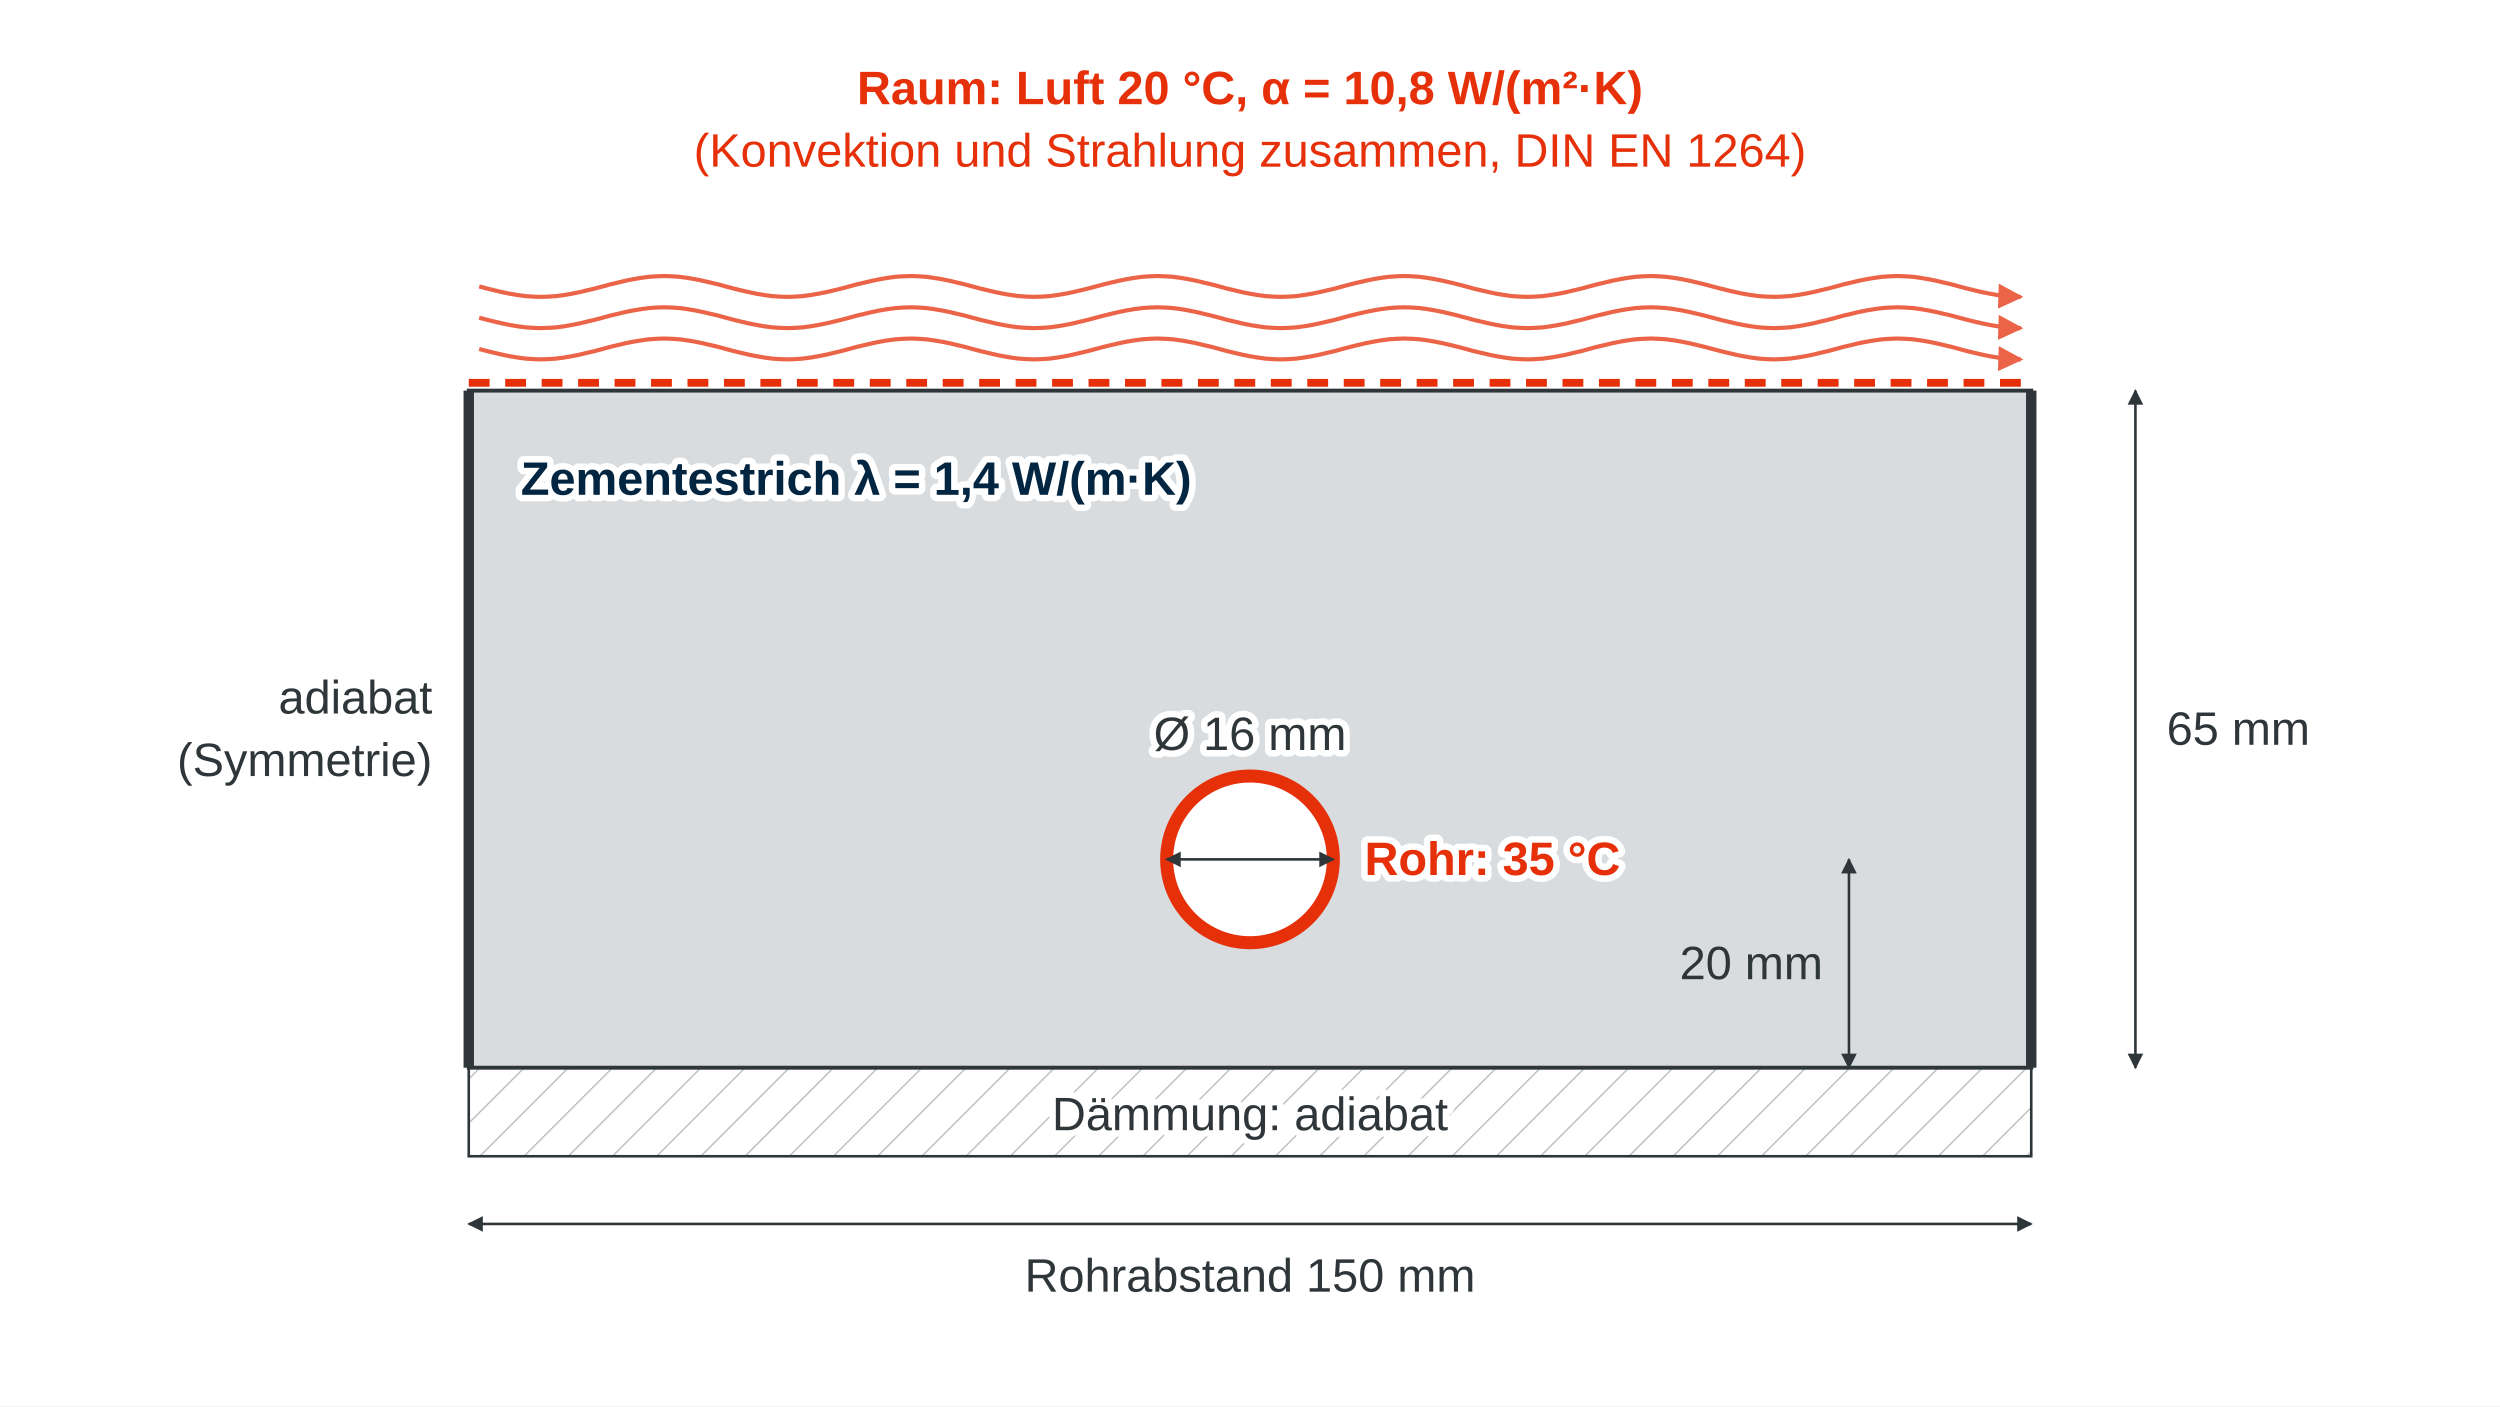
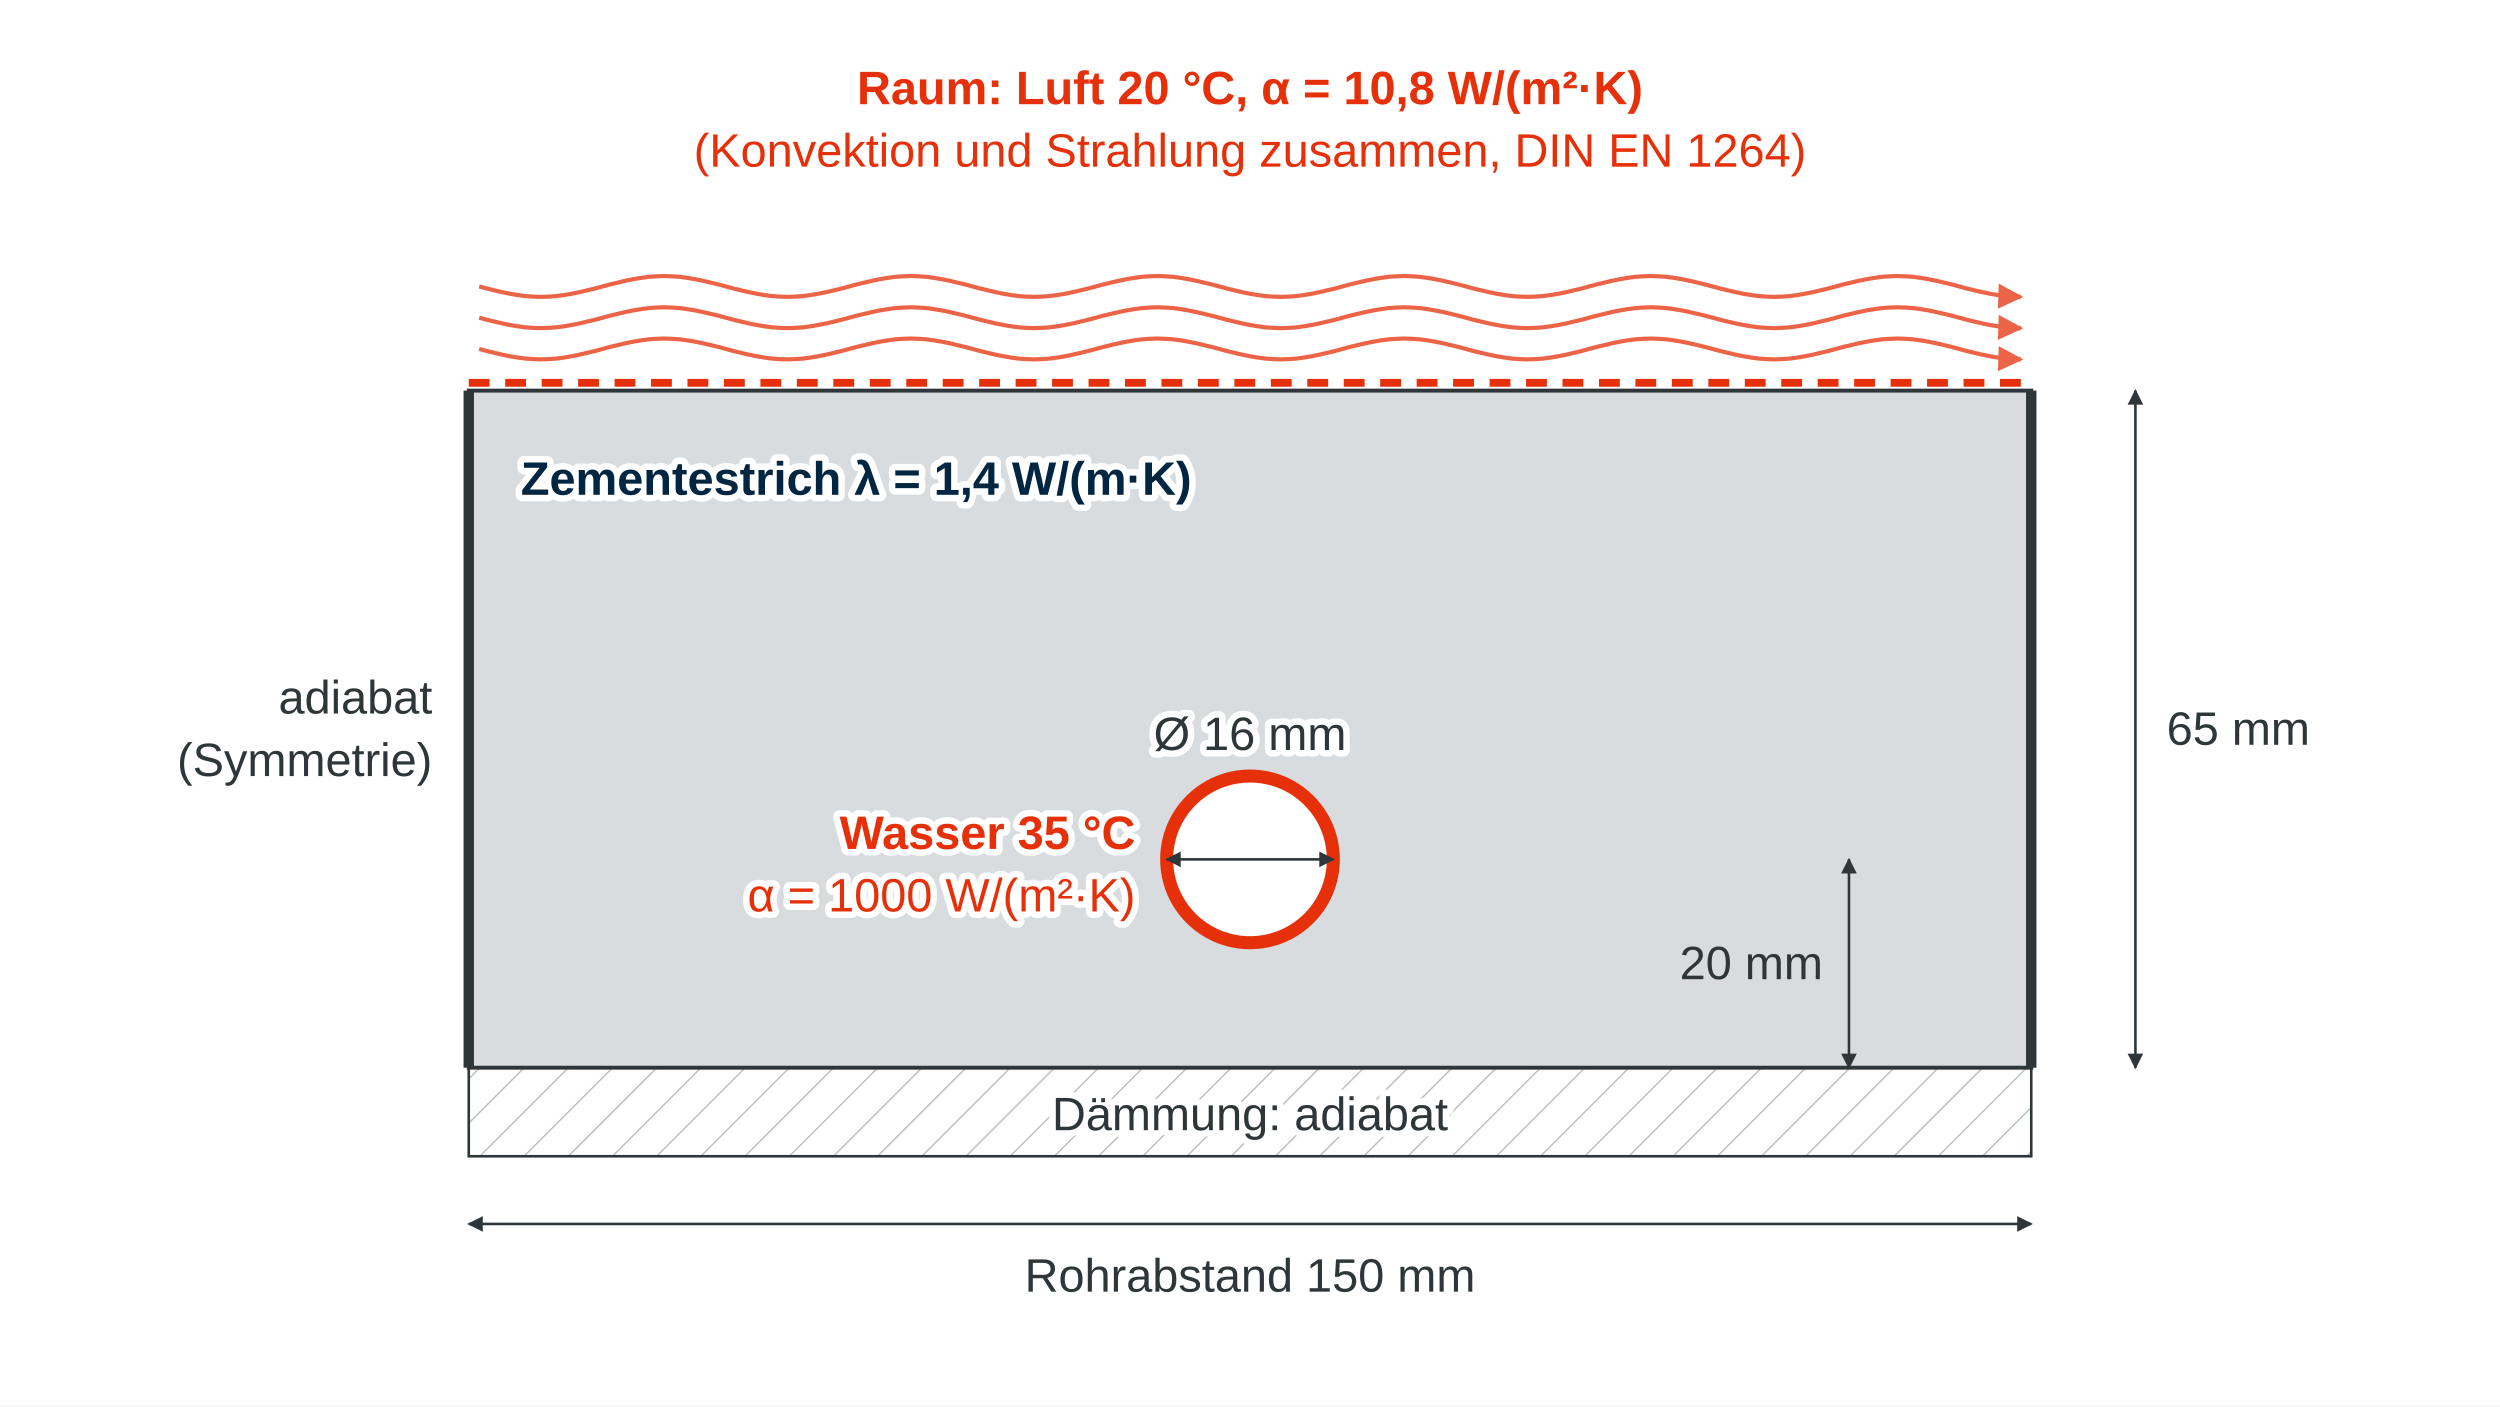
<svg xmlns="http://www.w3.org/2000/svg" viewBox="0 0 960 540" width="960" height="540" font-family="'Source Sans Pro', 'Source Sans 3', Arial, sans-serif">
  <rect width="960" height="540" fill="white" />
  <defs>
    <marker id="pf" viewBox="0 0 10 10" refX="9" refY="5" markerWidth="7" markerHeight="7" orient="auto">
      <path d="M0,0 L10,5 L0,10 z" fill="#E53009" />
    </marker>
    <marker id="pm" viewBox="0 0 10 10" refX="9" refY="5" markerWidth="6" markerHeight="6" orient="auto-start-reverse">
      <path d="M0,0 L10,5 L0,10 z" fill="#2E3639" />
    </marker>
    <marker id="plr" viewBox="0 0 10 10" refX="9" refY="5" markerWidth="6" markerHeight="6" orient="auto">
      <path d="M0,0 L10,5 L0,10 z" fill="#E53009" />
    </marker>
    <marker id="plc" viewBox="0 0 10 10" refX="9" refY="5" markerWidth="6" markerHeight="6" orient="auto">
      <path d="M0,0 L10,5 L0,10 z" fill="#009EE3" />
    </marker>
    <pattern id="eps" width="14" height="14" patternUnits="userSpaceOnUse">
      <circle cx="7" cy="7" r="3" fill="none" stroke="#009EE3" stroke-width="1" opacity="0.5" />
    </pattern>
  </defs>
  <pattern id="daemm" width="12" height="12" patternUnits="userSpaceOnUse" patternTransform="rotate(45)">
    <line x1="0" y1="0" x2="0" y2="12" stroke="#2E3639" stroke-width="1" opacity="0.35" />
  </pattern>
  <rect x="180.0" y="150" width="600.0" height="260.0" fill="#d9dcde" stroke="#2E3639" stroke-width="1.5" />
  <rect x="180.0" y="410.0" width="600.0" height="34" fill="url(#daemm)" stroke="#2E3639" stroke-width="1" />
  <text x="480" y="434" text-anchor="middle" font-size="18" fill="#2E3639" stroke="white" stroke-width="5" stroke-linejoin="round" paint-order="stroke">Dämmung: adiabat</text>
  <circle cx="480.0" cy="330.0" r="32.0" fill="white" stroke="#E53009" stroke-width="5" />
-   <text x="524" y="336" text-anchor="start" font-size="18" fill="#E53009" font-weight="700" stroke="white" stroke-width="5" stroke-linejoin="round" paint-order="stroke">Rohr: 35 °C</text>
+   <text x="436" y="326" text-anchor="end" font-size="18" fill="#E53009" font-weight="700" stroke="white" stroke-width="5" stroke-linejoin="round" paint-order="stroke">Wasser 35 °C</text>
+   <text x="436" y="350" text-anchor="end" font-size="18" fill="#E53009" stroke="white" stroke-width="5" stroke-linejoin="round" paint-order="stroke">α = 1000 W/(m²·K)</text>
  <text x="200" y="190" text-anchor="start" font-size="18" fill="#022541" font-weight="700" stroke="white" stroke-width="5" stroke-linejoin="round" paint-order="stroke">Zementestrich λ = 1,4 W/(m·K)</text>
  <line x1="180.0" y1="147" x2="780.0" y2="147" stroke="#E53009" stroke-width="3" stroke-dasharray="8 6" />
  <path d="M184.0,134.0 L187.0,134.8 L189.9,135.5 L192.9,136.2 L195.8,136.8 L198.8,137.3 L201.8,137.7 L204.7,137.9 L207.7,138.0 L210.6,137.9 L213.6,137.7 L216.6,137.3 L219.5,136.8 L222.5,136.2 L225.4,135.5 L228.4,134.8 L231.4,134.0 L234.3,133.2 L237.3,132.5 L240.2,131.8 L243.2,131.2 L246.2,130.7 L249.1,130.3 L252.1,130.1 L255.0,130.0 L258.0,130.1 L261.0,130.3 L263.9,130.7 L266.9,131.2 L269.8,131.8 L272.8,132.5 L275.8,133.2 L278.7,134.0 L281.7,134.8 L284.6,135.5 L287.6,136.2 L290.6,136.8 L293.5,137.3 L296.5,137.7 L299.4,137.9 L302.4,138.0 L305.4,137.9 L308.3,137.7 L311.3,137.3 L314.2,136.8 L317.2,136.2 L320.2,135.5 L323.1,134.8 L326.1,134.0 L329.0,133.2 L332.0,132.5 L335.0,131.8 L337.9,131.2 L340.9,130.7 L343.8,130.3 L346.8,130.1 L349.8,130.0 L352.7,130.1 L355.7,130.3 L358.6,130.7 L361.6,131.2 L364.6,131.8 L367.5,132.5 L370.5,133.2 L373.4,134.0 L376.4,134.8 L379.4,135.5 L382.3,136.2 L385.3,136.8 L388.2,137.3 L391.2,137.7 L394.2,137.9 L397.1,138.0 L400.1,137.9 L403.0,137.7 L406.0,137.3 L409.0,136.8 L411.9,136.2 L414.9,135.5 L417.8,134.8 L420.8,134.0 L423.8,133.2 L426.7,132.5 L429.7,131.8 L432.6,131.2 L435.6,130.7 L438.6,130.3 L441.5,130.1 L444.5,130.0 L447.4,130.1 L450.4,130.3 L453.4,130.7 L456.3,131.2 L459.3,131.8 L462.2,132.5 L465.2,133.2 L468.2,134.0 L471.1,134.8 L474.1,135.5 L477.0,136.2 L480.0,136.8 L483.0,137.3 L485.9,137.7 L488.9,137.9 L491.8,138.0 L494.8,137.9 L497.8,137.7 L500.7,137.3 L503.7,136.8 L506.6,136.2 L509.6,135.5 L512.6,134.8 L515.5,134.0 L518.5,133.2 L521.4,132.5 L524.4,131.8 L527.4,131.2 L530.3,130.7 L533.3,130.3 L536.2,130.1 L539.2,130.0 L542.2,130.1 L545.1,130.3 L548.1,130.7 L551.0,131.2 L554.0,131.8 L557.0,132.5 L559.9,133.2 L562.9,134.0 L565.8,134.8 L568.8,135.5 L571.8,136.2 L574.7,136.8 L577.7,137.3 L580.6,137.7 L583.6,137.9 L586.6,138.0 L589.5,137.9 L592.5,137.7 L595.4,137.3 L598.4,136.8 L601.4,136.2 L604.3,135.5 L607.3,134.8 L610.2,134.0 L613.2,133.2 L616.2,132.5 L619.1,131.8 L622.1,131.2 L625.0,130.7 L628.0,130.3 L631.0,130.1 L633.9,130.0 L636.9,130.1 L639.8,130.3 L642.8,130.7 L645.8,131.2 L648.7,131.8 L651.7,132.5 L654.6,133.2 L657.6,134.0 L660.6,134.8 L663.5,135.5 L666.5,136.2 L669.4,136.8 L672.4,137.3 L675.4,137.7 L678.3,137.9 L681.3,138.0 L684.2,137.9 L687.2,137.7 L690.2,137.3 L693.1,136.8 L696.1,136.2 L699.0,135.5 L702.0,134.8 L705.0,134.0 L707.9,133.2 L710.9,132.5 L713.8,131.8 L716.8,131.2 L719.8,130.7 L722.7,130.3 L725.7,130.1 L728.6,130.0 L731.6,130.1 L734.6,130.3 L737.5,130.7 L740.5,131.2 L743.4,131.8 L746.4,132.5 L749.4,133.2 L752.3,134.0 L755.3,134.8 L758.2,135.5 L761.2,136.2 L764.2,136.8 L767.1,137.3 L770.1,137.7 L773.0,137.9 L776.0,138.0" fill="none" stroke="#E53009" stroke-width="1.6" opacity="0.75" stroke-linejoin="round" marker-end="url(#plr)" />
  <path d="M184.0,122.0 L187.0,122.8 L189.9,123.5 L192.9,124.2 L195.8,124.8 L198.8,125.3 L201.8,125.7 L204.7,125.9 L207.7,126.0 L210.6,125.9 L213.6,125.7 L216.6,125.3 L219.5,124.8 L222.5,124.2 L225.4,123.5 L228.4,122.8 L231.4,122.0 L234.3,121.2 L237.3,120.5 L240.2,119.8 L243.2,119.2 L246.2,118.7 L249.1,118.3 L252.1,118.1 L255.0,118.0 L258.0,118.1 L261.0,118.3 L263.9,118.7 L266.9,119.2 L269.8,119.8 L272.8,120.5 L275.8,121.2 L278.7,122.0 L281.7,122.8 L284.6,123.5 L287.6,124.2 L290.6,124.8 L293.5,125.3 L296.5,125.7 L299.4,125.9 L302.4,126.0 L305.4,125.9 L308.3,125.7 L311.3,125.3 L314.2,124.8 L317.2,124.2 L320.2,123.5 L323.1,122.8 L326.1,122.0 L329.0,121.2 L332.0,120.5 L335.0,119.8 L337.9,119.2 L340.9,118.7 L343.8,118.3 L346.8,118.1 L349.8,118.0 L352.7,118.1 L355.7,118.3 L358.6,118.7 L361.6,119.2 L364.6,119.8 L367.5,120.5 L370.5,121.2 L373.4,122.0 L376.4,122.8 L379.4,123.5 L382.3,124.2 L385.3,124.8 L388.2,125.3 L391.2,125.7 L394.2,125.9 L397.1,126.0 L400.1,125.9 L403.0,125.7 L406.0,125.3 L409.0,124.8 L411.9,124.2 L414.9,123.5 L417.8,122.8 L420.8,122.0 L423.8,121.2 L426.7,120.5 L429.7,119.8 L432.6,119.2 L435.6,118.7 L438.6,118.3 L441.5,118.1 L444.5,118.0 L447.4,118.1 L450.4,118.3 L453.4,118.7 L456.3,119.2 L459.3,119.8 L462.2,120.5 L465.2,121.2 L468.2,122.0 L471.1,122.8 L474.1,123.5 L477.0,124.2 L480.0,124.8 L483.0,125.3 L485.9,125.7 L488.9,125.9 L491.8,126.0 L494.8,125.9 L497.8,125.7 L500.7,125.3 L503.7,124.8 L506.6,124.2 L509.6,123.5 L512.6,122.8 L515.5,122.0 L518.5,121.2 L521.4,120.5 L524.4,119.8 L527.4,119.2 L530.3,118.7 L533.3,118.3 L536.2,118.1 L539.2,118.0 L542.2,118.1 L545.1,118.3 L548.1,118.7 L551.0,119.2 L554.0,119.8 L557.0,120.5 L559.9,121.2 L562.9,122.0 L565.8,122.8 L568.8,123.5 L571.8,124.2 L574.7,124.8 L577.7,125.3 L580.6,125.7 L583.6,125.9 L586.6,126.0 L589.5,125.9 L592.5,125.7 L595.4,125.3 L598.4,124.8 L601.4,124.2 L604.3,123.5 L607.3,122.8 L610.2,122.0 L613.2,121.2 L616.2,120.5 L619.1,119.8 L622.1,119.2 L625.0,118.7 L628.0,118.3 L631.0,118.1 L633.9,118.0 L636.9,118.1 L639.8,118.3 L642.8,118.7 L645.8,119.2 L648.7,119.8 L651.7,120.5 L654.6,121.2 L657.6,122.0 L660.6,122.8 L663.5,123.5 L666.5,124.2 L669.4,124.8 L672.4,125.3 L675.4,125.7 L678.3,125.9 L681.3,126.0 L684.2,125.9 L687.2,125.7 L690.2,125.3 L693.1,124.8 L696.1,124.2 L699.0,123.5 L702.0,122.8 L705.0,122.0 L707.9,121.2 L710.9,120.5 L713.8,119.8 L716.8,119.2 L719.8,118.7 L722.7,118.3 L725.7,118.1 L728.6,118.0 L731.6,118.1 L734.6,118.3 L737.5,118.7 L740.5,119.2 L743.4,119.8 L746.4,120.5 L749.4,121.2 L752.3,122.0 L755.3,122.8 L758.2,123.5 L761.2,124.2 L764.2,124.8 L767.1,125.3 L770.1,125.7 L773.0,125.9 L776.0,126.0" fill="none" stroke="#E53009" stroke-width="1.6" opacity="0.75" stroke-linejoin="round" marker-end="url(#plr)" />
  <path d="M184.0,110.0 L187.0,110.8 L189.9,111.5 L192.9,112.2 L195.8,112.8 L198.8,113.3 L201.8,113.7 L204.7,113.9 L207.7,114.0 L210.6,113.9 L213.6,113.7 L216.6,113.3 L219.5,112.8 L222.5,112.2 L225.4,111.5 L228.4,110.8 L231.4,110.0 L234.3,109.2 L237.3,108.5 L240.2,107.8 L243.2,107.2 L246.2,106.7 L249.1,106.3 L252.1,106.1 L255.0,106.0 L258.0,106.1 L261.0,106.3 L263.9,106.7 L266.9,107.2 L269.8,107.8 L272.8,108.5 L275.8,109.2 L278.7,110.0 L281.7,110.8 L284.6,111.5 L287.6,112.2 L290.6,112.8 L293.5,113.3 L296.5,113.7 L299.4,113.9 L302.4,114.0 L305.4,113.9 L308.3,113.7 L311.3,113.3 L314.2,112.8 L317.2,112.2 L320.2,111.5 L323.1,110.8 L326.1,110.0 L329.0,109.2 L332.0,108.5 L335.0,107.8 L337.9,107.2 L340.9,106.7 L343.8,106.3 L346.8,106.1 L349.8,106.0 L352.7,106.1 L355.7,106.3 L358.6,106.7 L361.6,107.2 L364.6,107.8 L367.5,108.5 L370.5,109.2 L373.4,110.0 L376.4,110.8 L379.4,111.5 L382.3,112.2 L385.3,112.8 L388.2,113.3 L391.2,113.7 L394.2,113.9 L397.1,114.0 L400.1,113.9 L403.0,113.7 L406.0,113.3 L409.0,112.8 L411.9,112.2 L414.9,111.5 L417.8,110.8 L420.8,110.0 L423.8,109.2 L426.7,108.5 L429.7,107.8 L432.6,107.2 L435.6,106.7 L438.6,106.3 L441.5,106.1 L444.5,106.0 L447.4,106.1 L450.4,106.3 L453.4,106.7 L456.3,107.2 L459.3,107.8 L462.2,108.5 L465.2,109.2 L468.2,110.0 L471.1,110.8 L474.1,111.5 L477.0,112.2 L480.0,112.8 L483.0,113.3 L485.9,113.7 L488.9,113.9 L491.8,114.0 L494.8,113.9 L497.8,113.7 L500.7,113.3 L503.7,112.8 L506.6,112.2 L509.6,111.5 L512.6,110.8 L515.5,110.0 L518.5,109.2 L521.4,108.5 L524.4,107.8 L527.4,107.2 L530.3,106.7 L533.3,106.3 L536.2,106.1 L539.2,106.0 L542.2,106.1 L545.1,106.3 L548.1,106.7 L551.0,107.2 L554.0,107.8 L557.0,108.5 L559.9,109.2 L562.9,110.0 L565.8,110.8 L568.8,111.5 L571.8,112.2 L574.7,112.8 L577.7,113.3 L580.6,113.7 L583.6,113.9 L586.6,114.0 L589.5,113.9 L592.5,113.7 L595.4,113.3 L598.4,112.8 L601.4,112.2 L604.3,111.5 L607.3,110.8 L610.2,110.0 L613.2,109.2 L616.2,108.5 L619.1,107.8 L622.1,107.2 L625.0,106.7 L628.0,106.3 L631.0,106.1 L633.9,106.0 L636.9,106.1 L639.8,106.3 L642.8,106.7 L645.8,107.2 L648.7,107.8 L651.7,108.5 L654.6,109.2 L657.6,110.0 L660.6,110.8 L663.5,111.5 L666.5,112.2 L669.4,112.8 L672.4,113.3 L675.4,113.7 L678.3,113.9 L681.3,114.0 L684.2,113.9 L687.2,113.7 L690.2,113.3 L693.1,112.8 L696.1,112.2 L699.0,111.5 L702.0,110.8 L705.0,110.0 L707.9,109.2 L710.9,108.5 L713.8,107.8 L716.8,107.2 L719.8,106.7 L722.7,106.3 L725.7,106.1 L728.6,106.0 L731.6,106.1 L734.6,106.3 L737.5,106.7 L740.5,107.2 L743.4,107.8 L746.4,108.5 L749.4,109.2 L752.3,110.0 L755.3,110.8 L758.2,111.5 L761.2,112.2 L764.2,112.8 L767.1,113.3 L770.1,113.7 L773.0,113.9 L776.0,114.0" fill="none" stroke="#E53009" stroke-width="1.6" opacity="0.75" stroke-linejoin="round" marker-end="url(#plr)" />
  <text x="480" y="40" text-anchor="middle" font-size="18" fill="#E53009" font-weight="700">Raum: Luft 20 °C, α = 10,8 W/(m²·K)</text>
  <text x="480" y="64" text-anchor="middle" font-size="18" fill="#E53009">(Konvektion und Strahlung zusammen, DIN EN 1264)</text>
  <line x1="180.0" y1="150" x2="180.0" y2="410.0" stroke="#2E3639" stroke-width="4" />
  <line x1="780.0" y1="150" x2="780.0" y2="410.0" stroke="#2E3639" stroke-width="4" />
  <text x="166" y="274" text-anchor="end" font-size="18" fill="#2E3639">adiabat</text>
  <text x="166" y="298" text-anchor="end" font-size="18" fill="#2E3639">(Symmetrie)</text>
  <line x1="180.0" y1="470.0" x2="780.0" y2="470.0" stroke="#2E3639" marker-start="url(#pm)" marker-end="url(#pm)" />
  <text x="480" y="496" text-anchor="middle" font-size="18" fill="#2E3639">Rohrabstand 150 mm</text>
  <line x1="820.0" y1="150" x2="820.0" y2="410.0" stroke="#2E3639" marker-start="url(#pm)" marker-end="url(#pm)" />
  <text x="832" y="286" text-anchor="start" font-size="18" fill="#2E3639">65 mm</text>
  <line x1="448.0" y1="330.0" x2="512.0" y2="330.0" stroke="#2E3639" marker-start="url(#pm)" marker-end="url(#pm)" />
  <text x="480" y="330" text-anchor="middle" font-size="18" fill="#2E3639" />
  <text x="480" y="288" text-anchor="middle" font-size="18" fill="#2E3639" stroke="white" stroke-width="5" stroke-linejoin="round" paint-order="stroke">Ø 16 mm</text>
  <line x1="710.0" y1="330.0" x2="710.0" y2="410.0" stroke="#2E3639" marker-start="url(#pm)" marker-end="url(#pm)" />
  <text x="700" y="376" text-anchor="end" font-size="18" fill="#2E3639">20 mm</text>
</svg>
